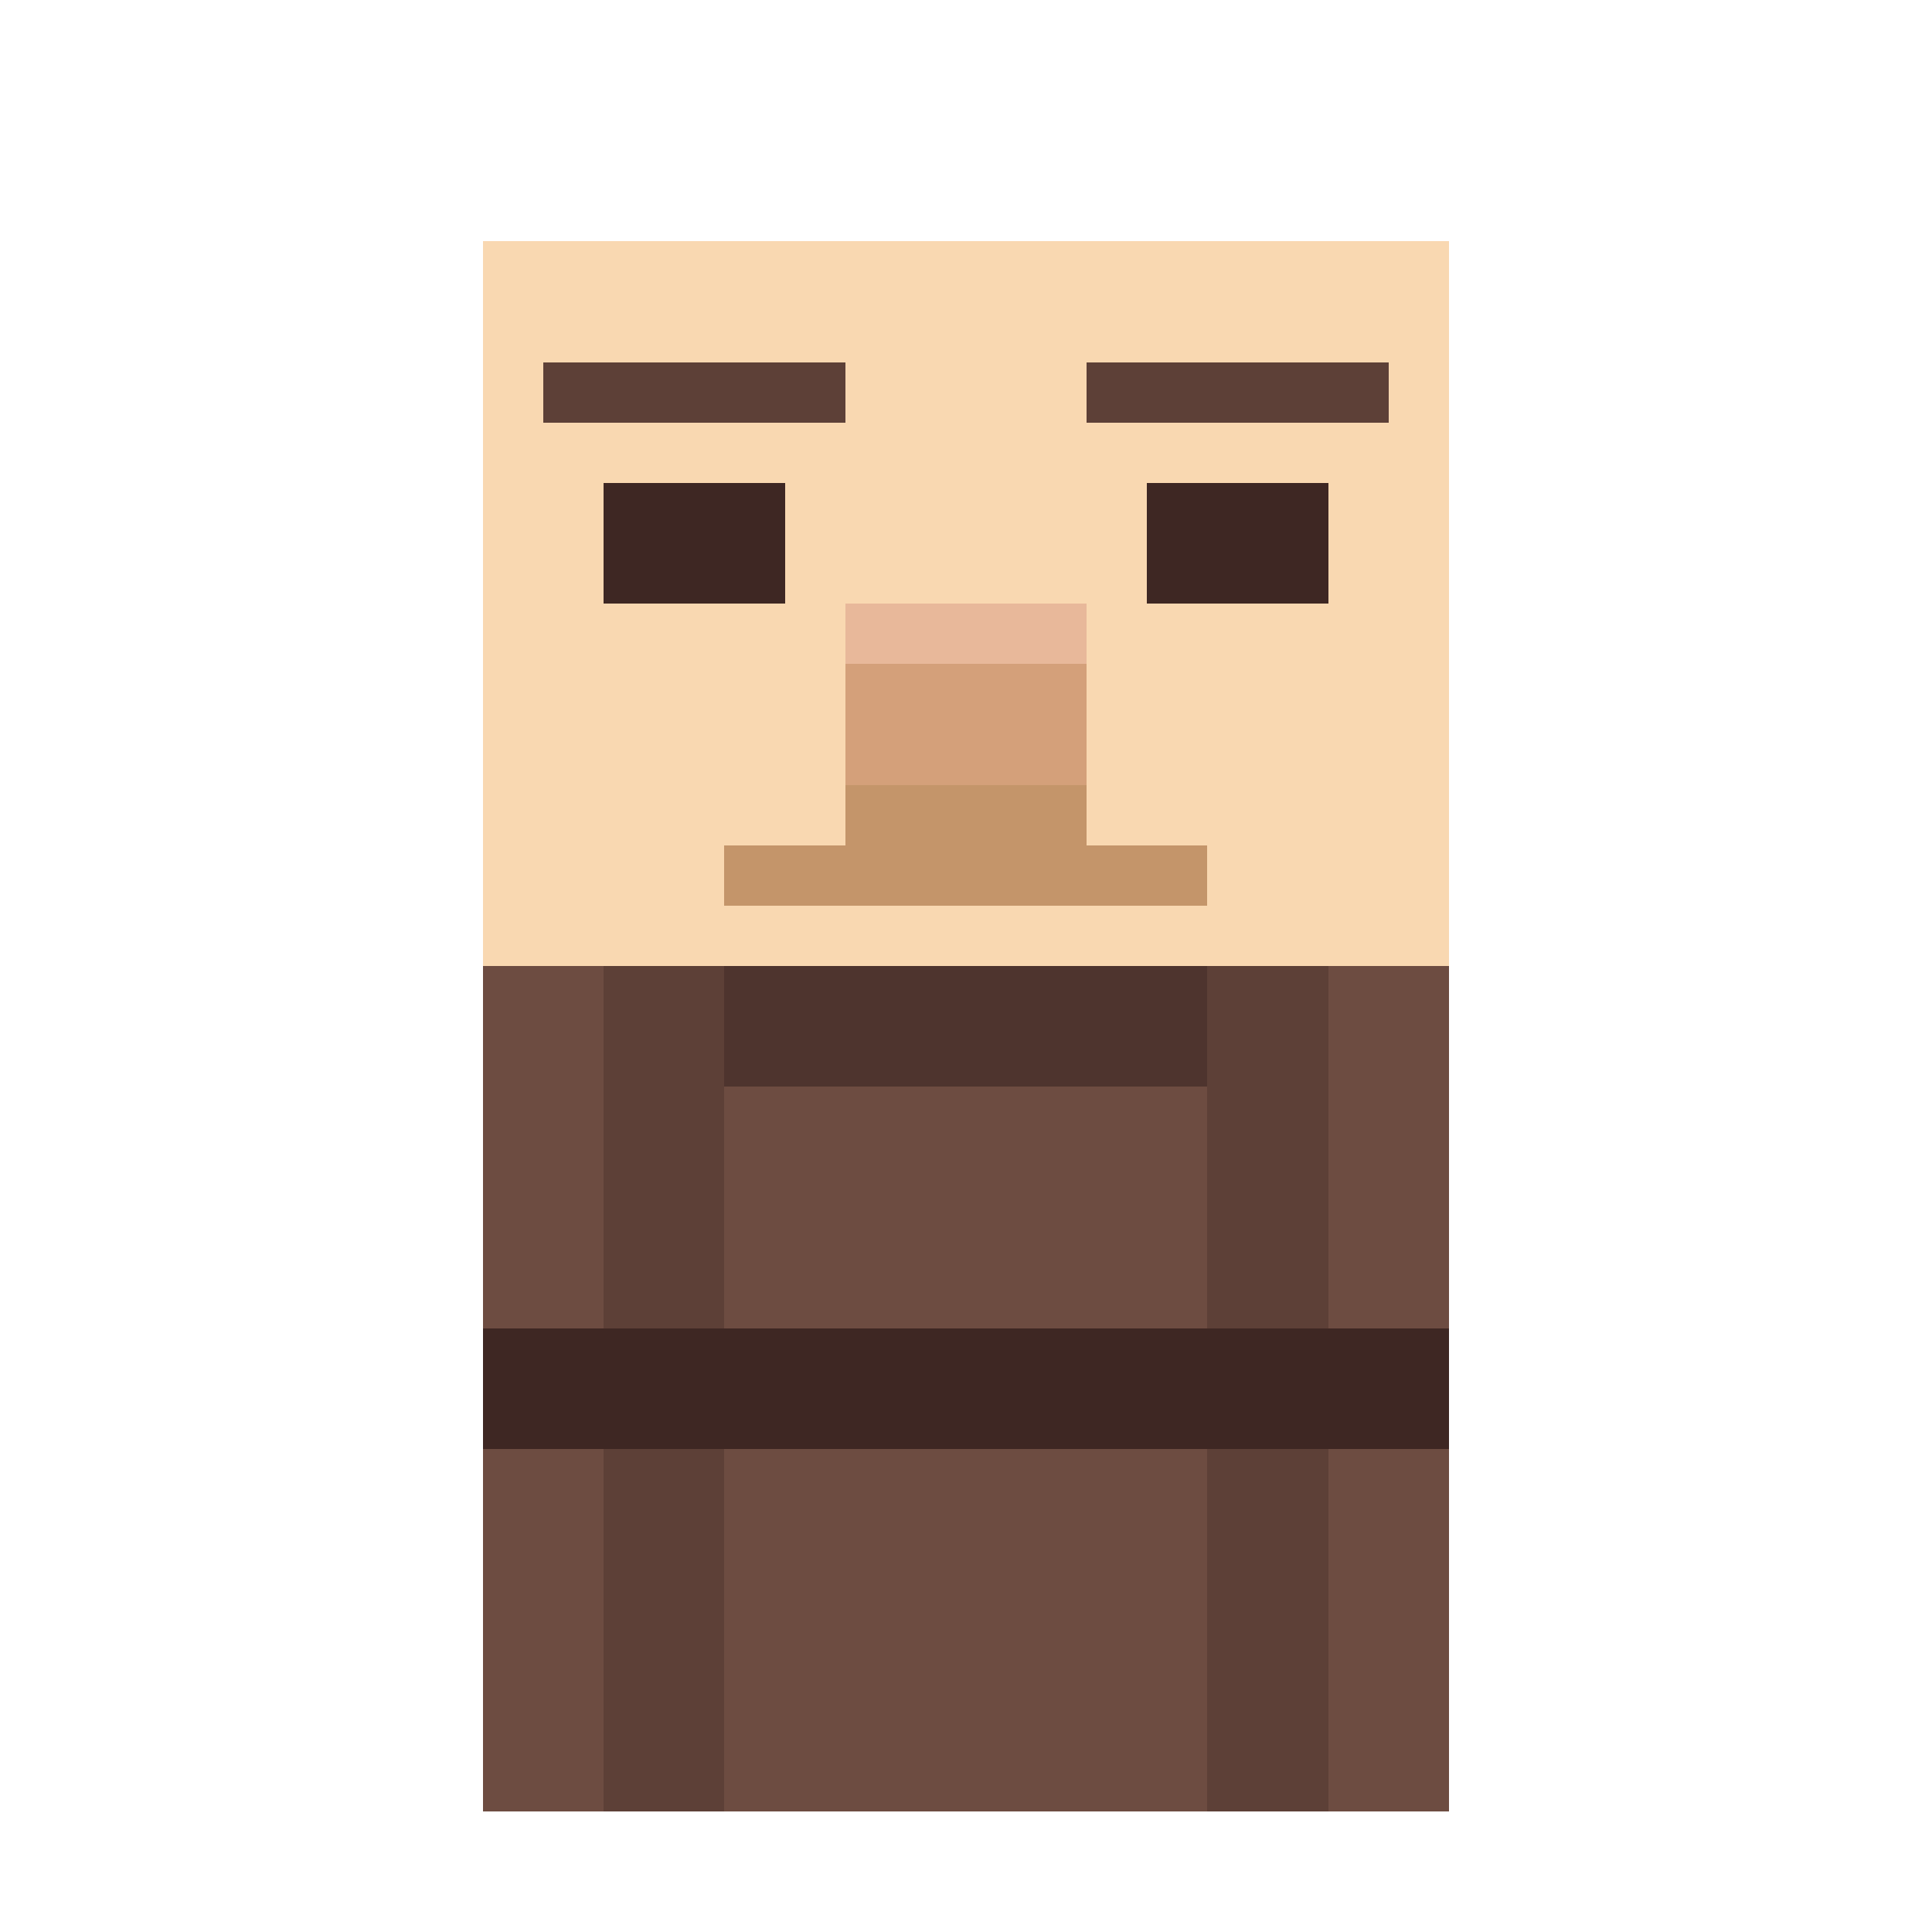
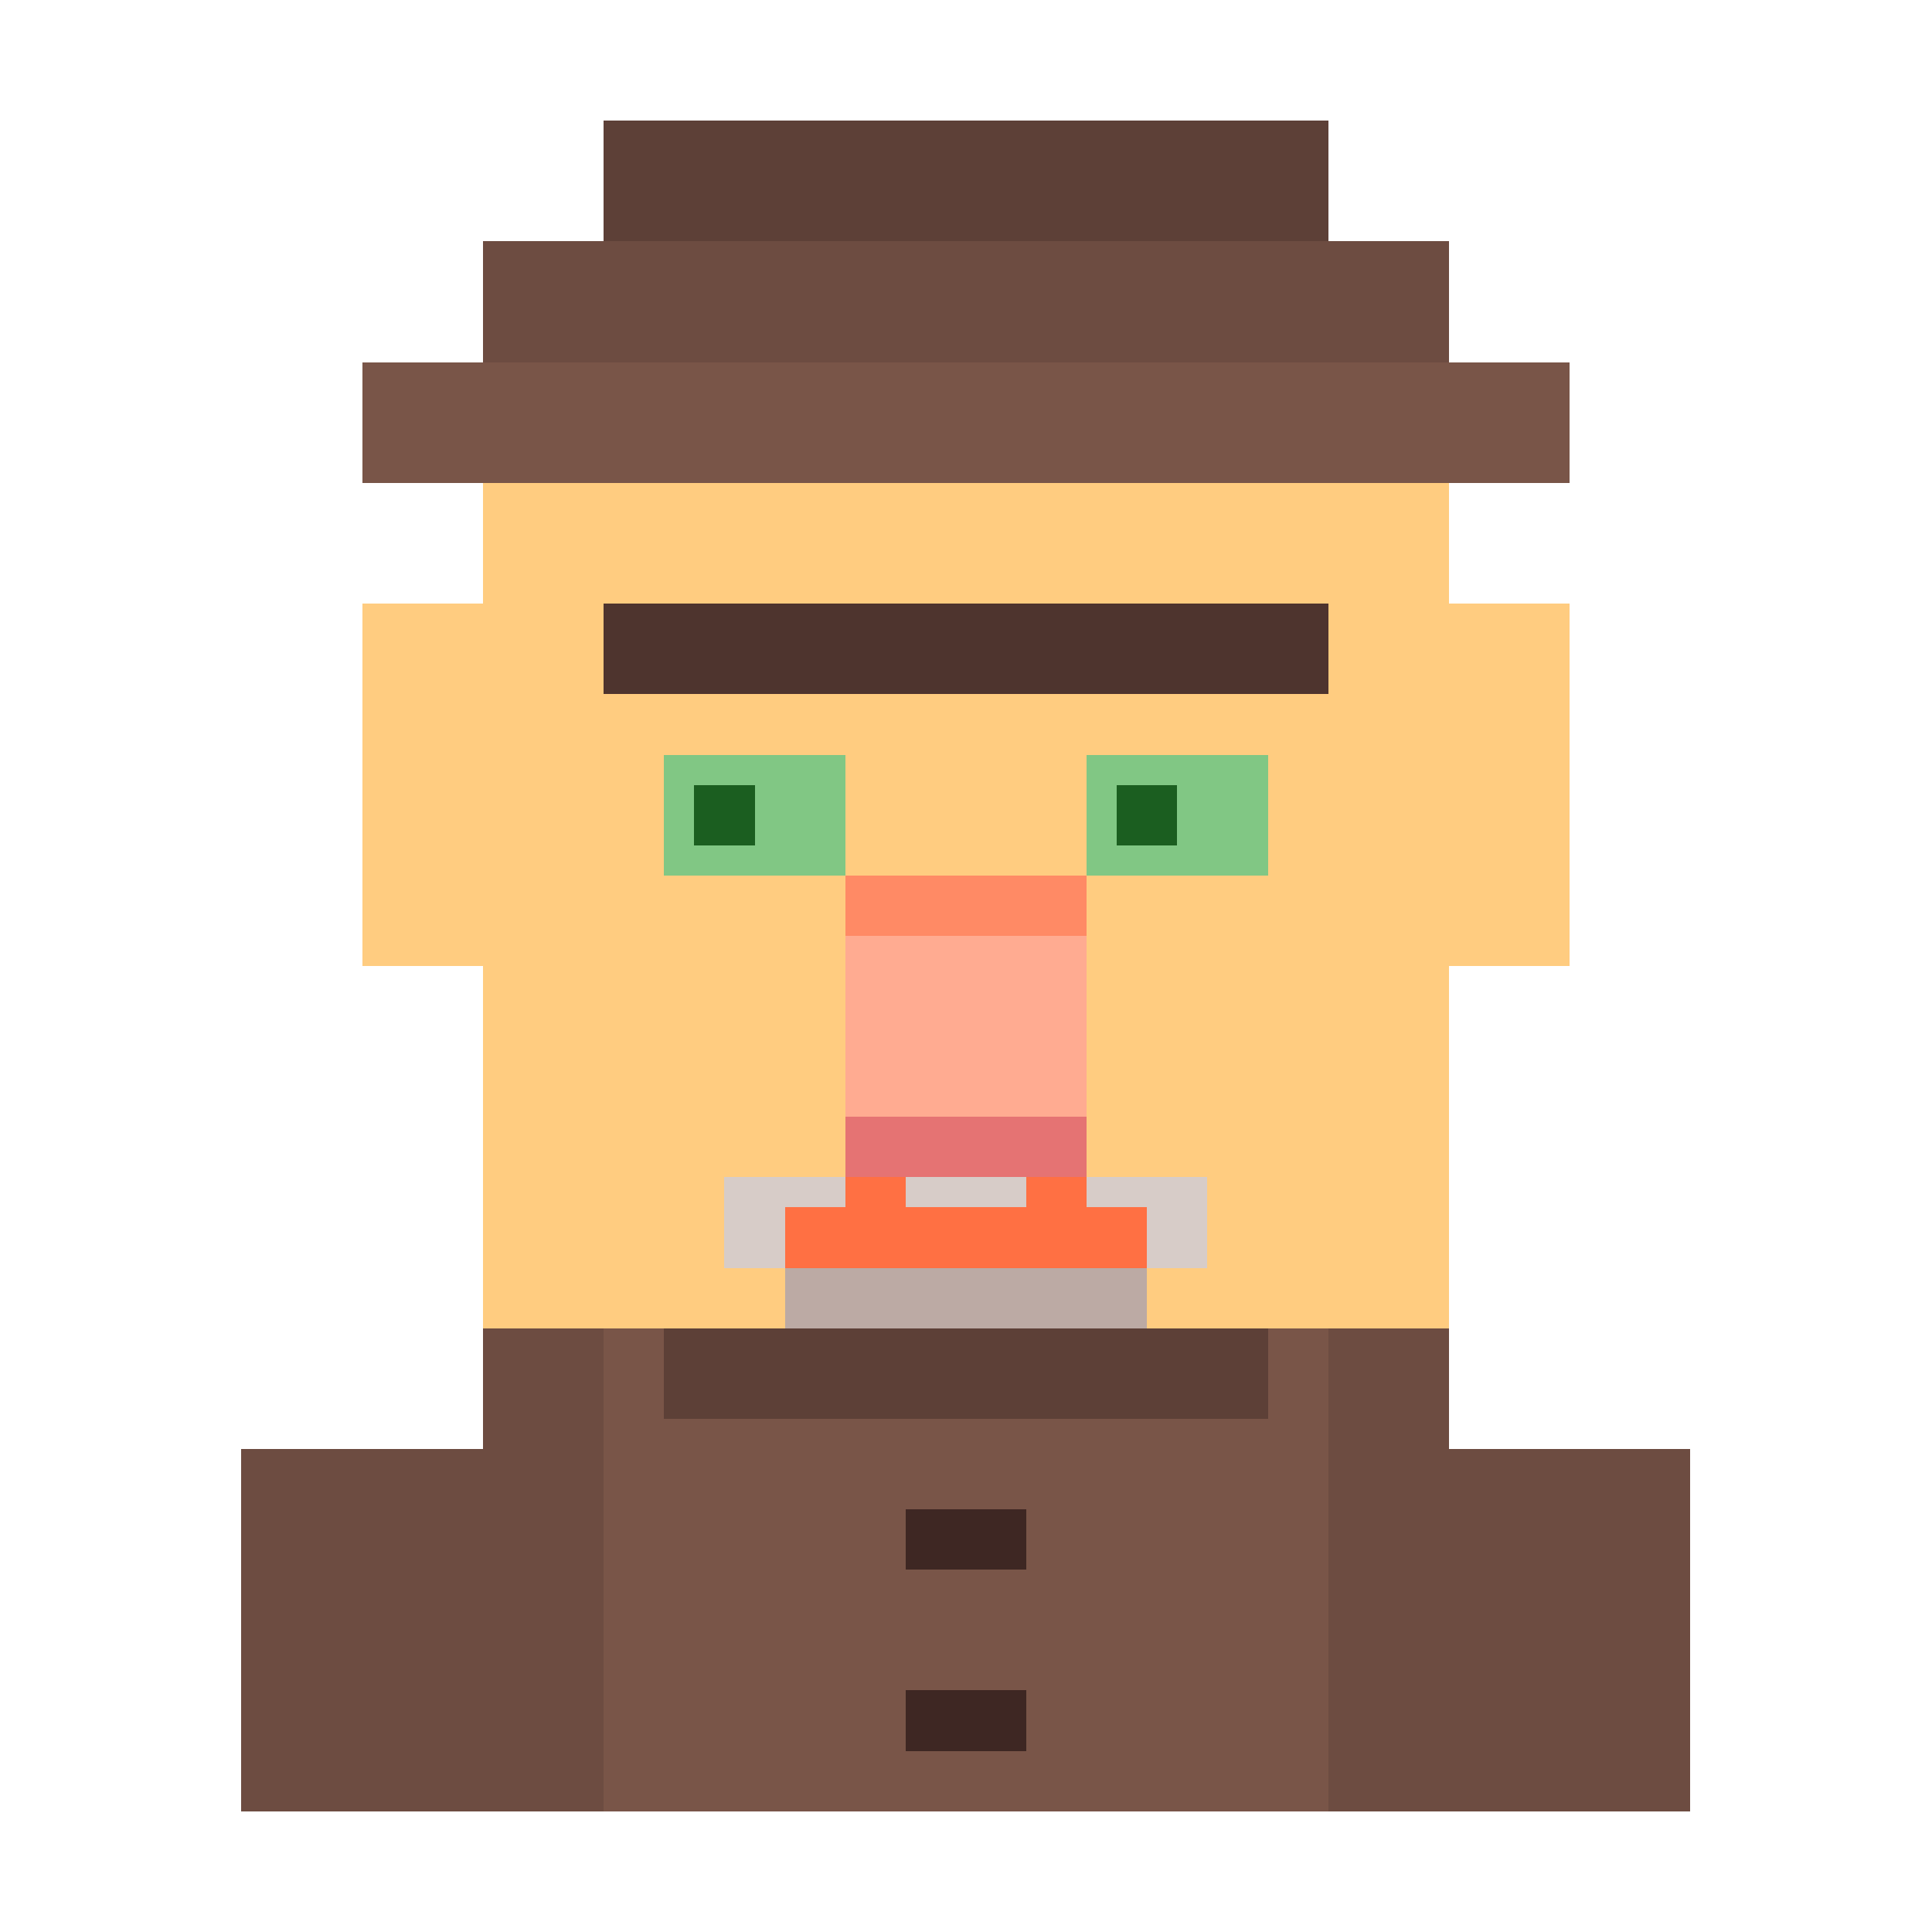
- <svg xmlns="http://www.w3.org/2000/svg" viewBox="0 0 32 32" shape-rendering="crispEdges">
-   <rect x="8" y="4" width="16" height="12" fill="#F9D8B1" />
-   <rect x="9" y="6" width="5" height="1" fill="#5D4037" />
-   <rect x="18" y="6" width="5" height="1" fill="#5D4037" />
-   <rect x="10" y="8" width="3" height="2" fill="#3E2723" />
-   <rect x="19" y="8" width="3" height="2" fill="#3E2723" />
-   <rect x="14" y="10" width="4" height="1" fill="#E8B89A" />
-   <rect x="14" y="11" width="4" height="2" fill="#D4A07A" />
-   <rect x="14" y="13" width="4" height="1" fill="#C4956A" />
-   <rect x="12" y="14" width="8" height="1" fill="#C4956A" />
-   <rect x="8" y="16" width="16" height="14" fill="#6D4C41" />
-   <rect x="10" y="16" width="2" height="14" fill="#5D4037" />
-   <rect x="20" y="16" width="2" height="14" fill="#5D4037" />
-   <rect x="12" y="16" width="8" height="2" fill="#4E342E" />
-   <rect x="8" y="22" width="16" height="2" fill="#3E2723" />
+ <svg xmlns="http://www.w3.org/2000/svg" viewBox="0 0 64 64" shape-rendering="crispEdges">
+   <rect x="20" y="4" width="24" height="4" fill="#5D4037" />
+   <rect x="16" y="8" width="32" height="4" fill="#6D4C41" />
+   <rect x="12" y="12" width="40" height="4" fill="#795548" />
+   <rect x="16" y="16" width="32" height="28" fill="#FFCC80" />
+   <rect x="12" y="20" width="4" height="12" fill="#FFCC80" />
+   <rect x="48" y="20" width="4" height="12" fill="#FFCC80" />
+   <rect x="20" y="20" width="24" height="3" fill="#4E342E" />
+   <rect x="22" y="25" width="6" height="4" fill="#81C784" />
+   <rect x="23" y="26" width="2" height="2" fill="#1B5E20" />
+   <rect x="36" y="25" width="6" height="4" fill="#81C784" />
+   <rect x="37" y="26" width="2" height="2" fill="#1B5E20" />
+   <rect x="28" y="29" width="8" height="10" fill="#FFAB91" />
+   <rect x="28" y="29" width="8" height="2" fill="#FF8A65" />
+   <rect x="28" y="37" width="8" height="2" fill="#E57373" />
+   <rect x="24" y="39" width="16" height="3" fill="#D7CCC8" />
+   <rect x="26" y="42" width="12" height="2" fill="#BCAAA4" />
+   <rect x="26" y="40" width="12" height="2" fill="#FF7043" />
+   <rect x="28" y="39" width="2" height="1" fill="#FF7043" />
+   <rect x="34" y="39" width="2" height="1" fill="#FF7043" />
+   <rect x="16" y="44" width="32" height="16" fill="#6D4C41" />
+   <rect x="20" y="44" width="24" height="16" fill="#795548" />
+   <rect x="8" y="48" width="8" height="12" fill="#6D4C41" />
+   <rect x="48" y="48" width="8" height="12" fill="#6D4C41" />
+   <rect x="22" y="44" width="20" height="3" fill="#5D4037" />
+   <rect x="30" y="50" width="4" height="2" fill="#3E2723" />
+   <rect x="30" y="56" width="4" height="2" fill="#3E2723" />
</svg>
